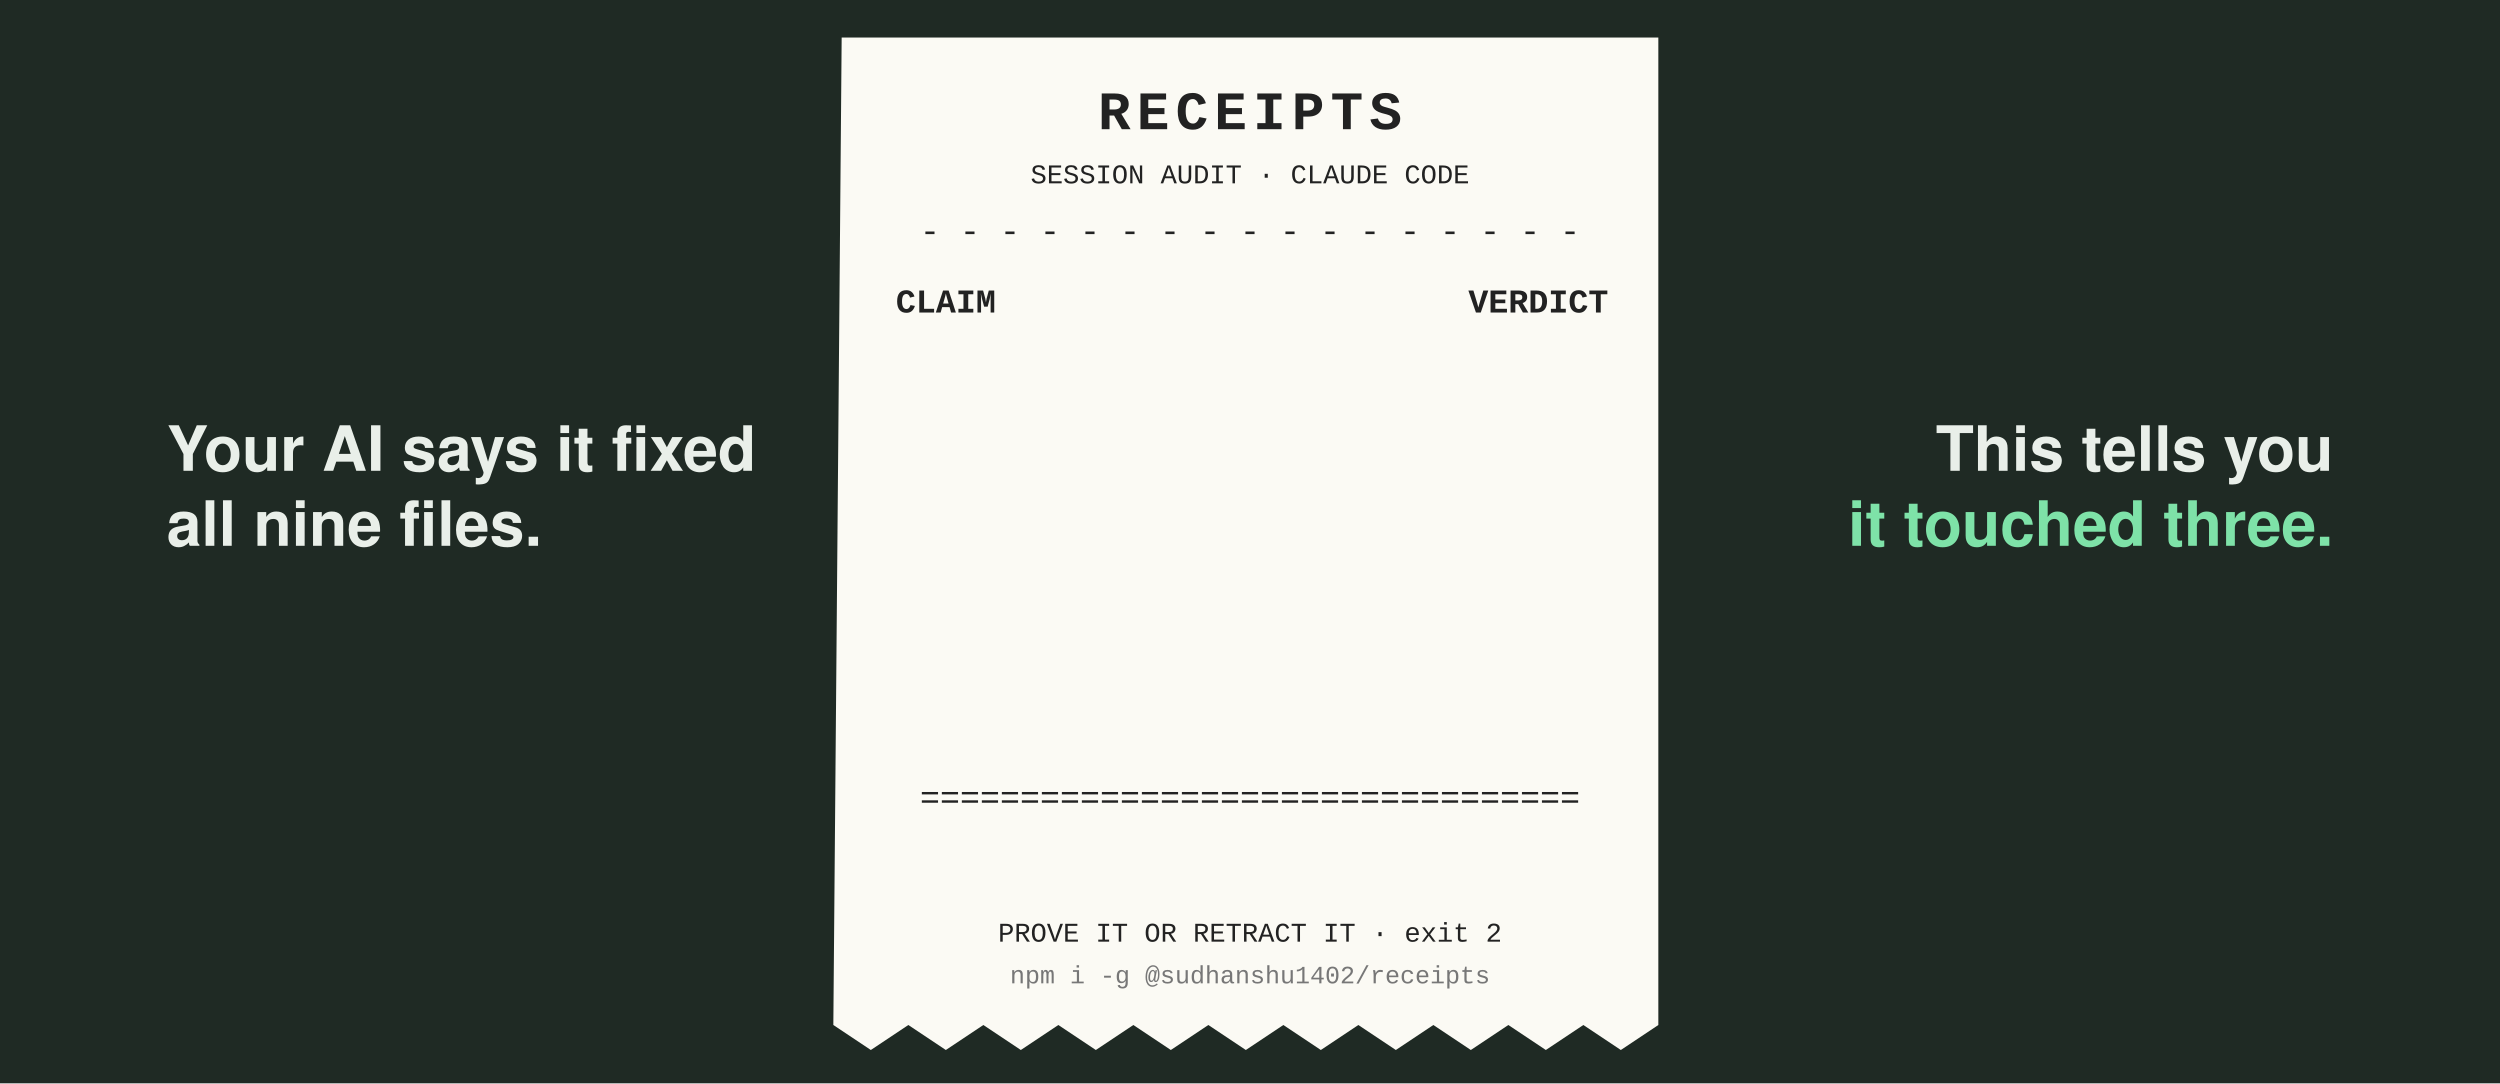
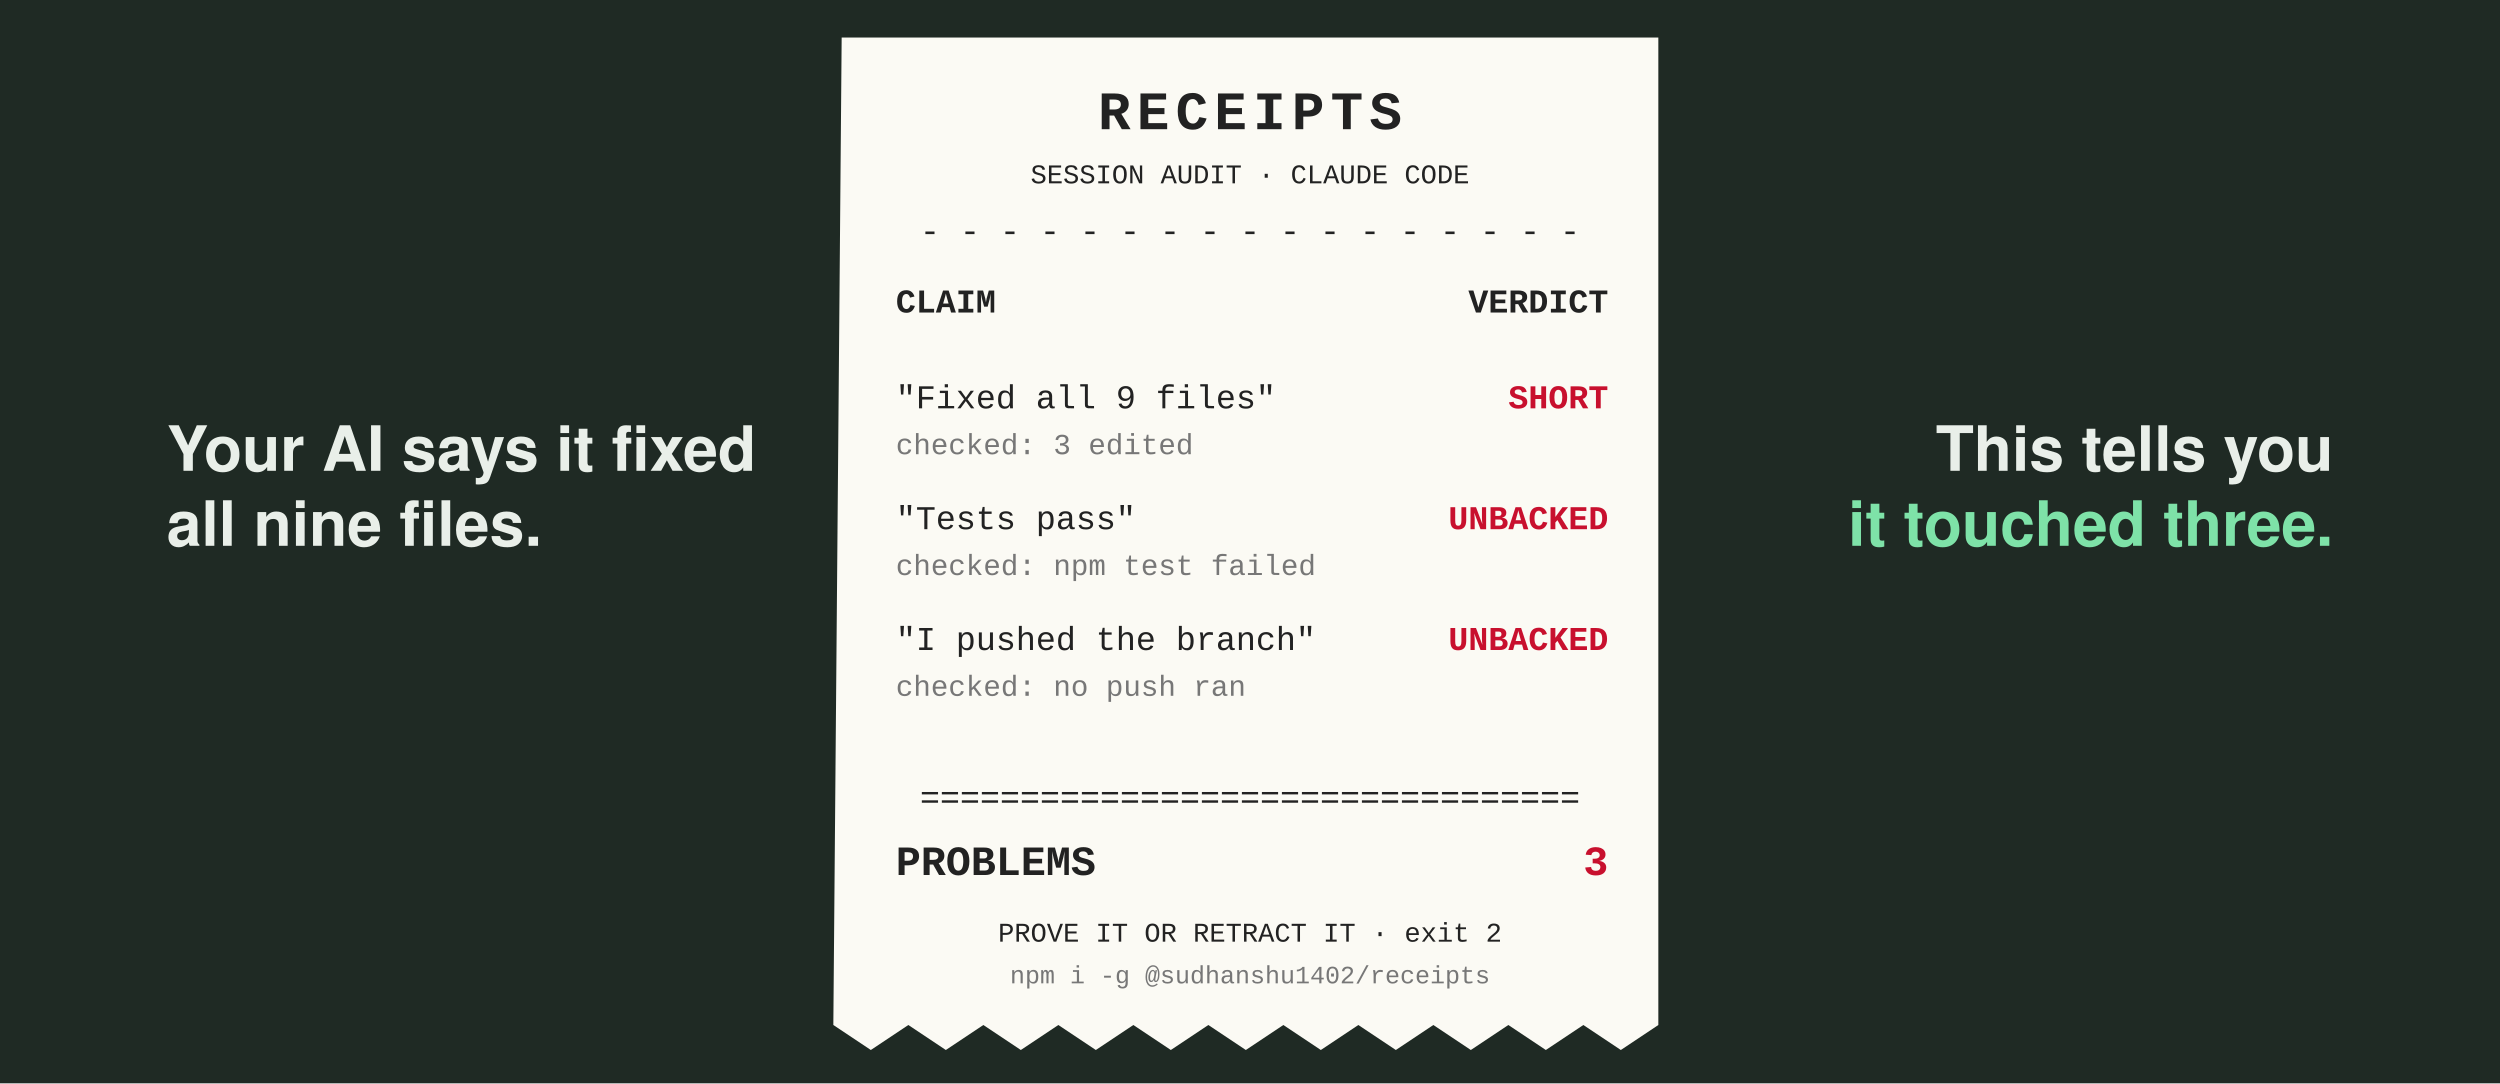
<svg xmlns="http://www.w3.org/2000/svg" width="1200" height="520" viewBox="0 0 1200 520" role="img" aria-label="receipts, printed as a shop receipt: the claim Fixed all 9 files was short, 3 edited; Tests pass was unbacked, npm test failed; I pushed the branch was unbacked, no push ran. 3 problems. Your AI says it fixed all nine files, this tells you it touched three.">
  <style>.mo{font-family:ui-monospace,SFMono-Regular,Menlo,Consolas,"Courier New",monospace}.sa{font-family:"Helvetica Neue",Helvetica,Arial,sans-serif}.se{font-family:Georgia,"Times New Roman",serif}.bl{font-family:"Arial Black","Helvetica Neue",Helvetica,Arial,sans-serif}
- .in{opacity:0;animation:in .5s ease-out forwards}@keyframes in{from{opacity:0;transform:translateY(5px)}to{opacity:1;transform:none}}
- .dr{stroke-dasharray:1600;stroke-dashoffset:1600;animation:dr 2.2s ease-in-out forwards}@keyframes dr{to{stroke-dashoffset:0}}
+ .in{}@keyframes in{from{opacity:0;transform:translateY(5px)}to{opacity:1;transform:none}}
+ .dr{}@keyframes dr{to{stroke-dashoffset:0}}

@media (prefers-reduced-motion:reduce){*{animation:none!important;opacity:1!important;stroke-dashoffset:0!important}}</style>
  <rect width="1200" height="520" fill="#1f2a24" />
  <path d="M404 18H796V492l-18 12-18-12l-18 12-18-12l-18 12-18-12l-18 12-18-12l-18 12-18-12l-18 12-18-12l-18 12-18-12l-18 12-18-12l-18 12-18-12l-18 12-18-12l-18 12-18-12Z" fill="#fbfaf4" />
  <g class="mo" font-size="16" fill="#222">
    <text x="600" y="62" text-anchor="middle" font-size="26" font-weight="700" letter-spacing="3">RECEIPTS</text>
    <text x="600" y="88" text-anchor="middle" font-size="13">SESSION AUDIT · CLAUDE CODE</text>
    <text x="600" y="116" text-anchor="middle">- - - - - - - - - - - - - - - - -</text>
    <text x="430" y="150" font-weight="700">CLAIM</text>
    <text x="772" y="150" text-anchor="end" font-weight="700">VERDICT</text>
    <g class="in" style="animation-delay:0.4s">
      <text x="430" y="196">"Fixed all 9 files"</text>
      <text x="430" y="218" fill="#777" font-size="14">  checked: 3 edited</text>
      <text x="772" y="196" text-anchor="end" fill="#c8102e" font-weight="700">SHORT</text>
    </g>
    <g class="in" style="animation-delay:0.9s">
      <text x="430" y="254">"Tests pass"</text>
      <text x="430" y="276" fill="#777" font-size="14">  checked: npm test failed</text>
      <text x="772" y="254" text-anchor="end" fill="#c8102e" font-weight="700">UNBACKED</text>
    </g>
    <g class="in" style="animation-delay:1.4s">
      <text x="430" y="312">"I pushed the branch"</text>
      <text x="430" y="334" fill="#777" font-size="14">  checked: no push ran</text>
      <text x="772" y="312" text-anchor="end" fill="#c8102e" font-weight="700">UNBACKED</text>
    </g>
    <text x="600" y="388" text-anchor="middle">=================================</text>
    <text x="430" y="420" font-size="20" font-weight="700" class="in" style="animation-delay:2.2s">PROBLEMS</text>
    <text x="772" y="420" text-anchor="end" font-size="20" font-weight="700" fill="#c8102e" class="in" style="animation-delay:2.2s">3</text>
    <text x="600" y="452" text-anchor="middle" font-size="13">PROVE IT OR RETRACT IT · exit 2</text>
    <text x="600" y="472" text-anchor="middle" font-size="12" fill="#777">npm i -g @sudhanshu1402/receipts</text>
  </g>
  <g class="sa" fill="#e9efe9">
    <text x="80" y="226" font-size="30" font-weight="700">Your AI says it fixed</text>
    <text x="80" y="262" font-size="30" font-weight="700">all nine files.</text>
    <text x="1120" y="226" text-anchor="end" font-size="30" font-weight="700">This tells you</text>
    <text x="1120" y="262" text-anchor="end" font-size="30" font-weight="700" fill="#7ee2a8">it touched three.</text>
  </g>
</svg>
